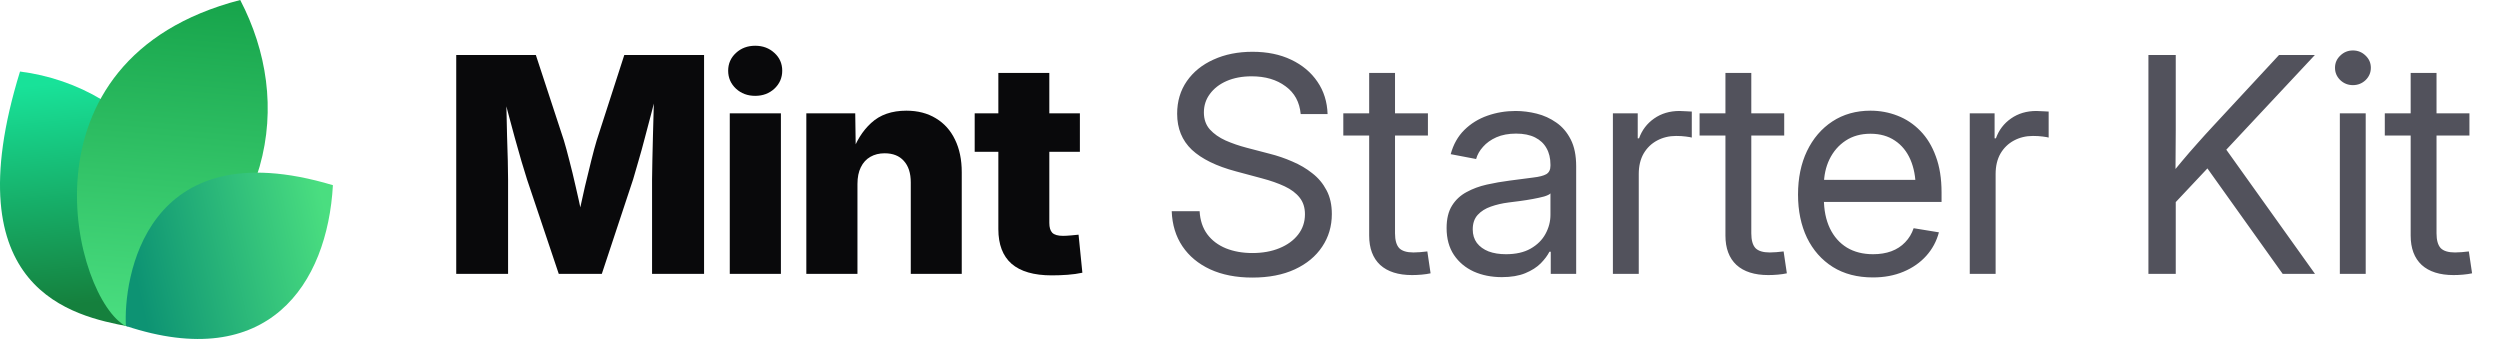
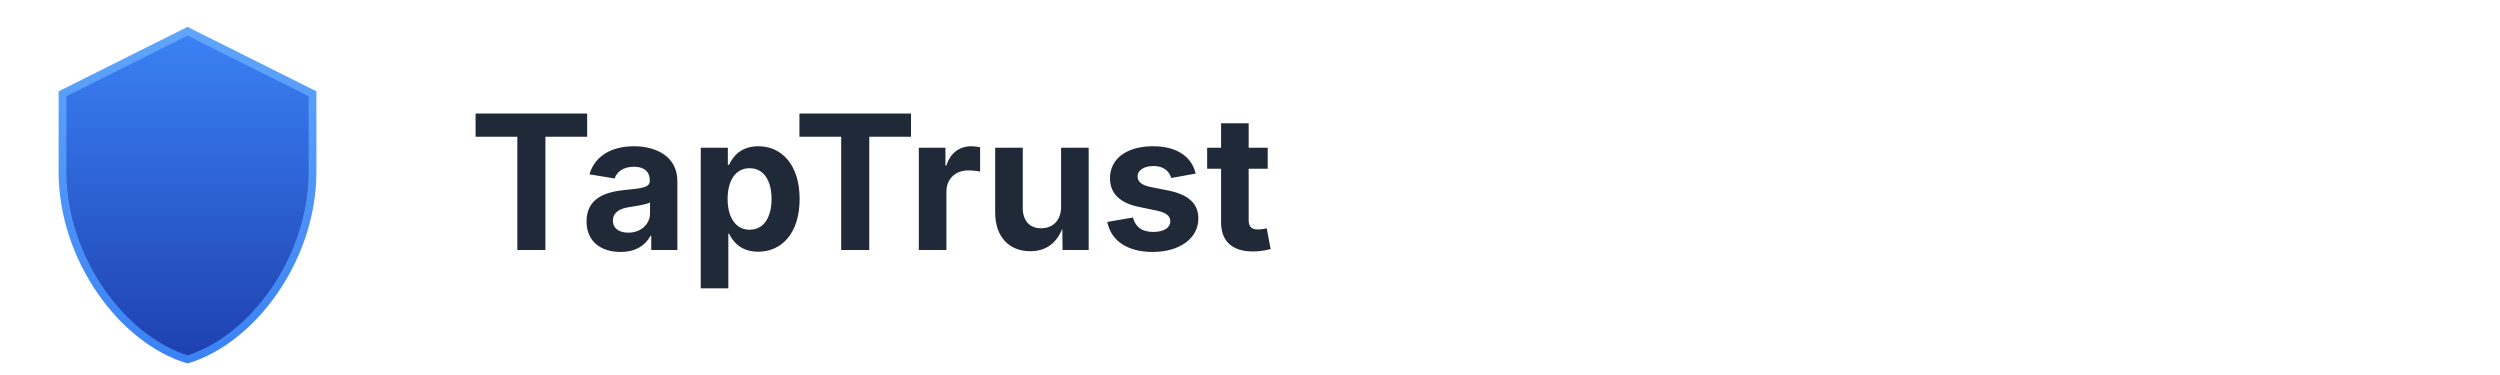
- <svg xmlns="http://www.w3.org/2000/svg" width="177" height="24" viewBox="0 0 177 24" fill="none">
-   <path d="M9.061 23.108C5.268 22.377 -3.391 20.627 1.417 5.064C9.634 6.099 16.973 14.064 9.061 23.108Z" fill="url(#paint0_linear_17557_2020)" />
-   <path d="M8.919 23.094C5.276 21.222 0.784 4.209 17.007 0C20.757 7.193 19.621 16.545 8.919 23.094Z" fill="url(#paint1_linear_17557_2020)" />
-   <path d="M8.914 23.079C8.735 19.882 10.159 9.085 23.57 13.111C23.181 20.123 18.984 26.418 8.914 23.079Z" fill="url(#paint2_linear_17557_2020)" />
-   <path d="M32.301 19.392V3.894H37.938L39.925 9.948C40.036 10.315 40.164 10.787 40.31 11.362C40.462 11.938 40.611 12.552 40.757 13.204C40.91 13.855 41.048 14.483 41.173 15.086C41.305 15.682 41.412 16.192 41.495 16.615H40.695C40.771 16.192 40.871 15.682 40.996 15.086C41.128 14.49 41.267 13.866 41.412 13.214C41.565 12.562 41.714 11.948 41.86 11.373C42.005 10.79 42.133 10.315 42.244 9.948L44.2 3.894H49.848V19.392H46.166V12.704C46.166 12.357 46.173 11.917 46.187 11.383C46.2 10.849 46.214 10.27 46.228 9.646C46.249 9.022 46.266 8.391 46.28 7.753C46.301 7.115 46.311 6.519 46.311 5.964H46.623C46.485 6.561 46.332 7.181 46.166 7.826C45.999 8.471 45.833 9.102 45.666 9.719C45.507 10.336 45.351 10.901 45.198 11.414C45.053 11.928 44.928 12.357 44.824 12.704L42.608 19.392H39.561L37.314 12.704C37.203 12.357 37.072 11.928 36.919 11.414C36.773 10.901 36.614 10.34 36.441 9.729C36.274 9.112 36.104 8.481 35.931 7.836C35.764 7.192 35.608 6.567 35.463 5.964H35.827C35.834 6.512 35.844 7.105 35.858 7.743C35.872 8.374 35.886 9.005 35.9 9.636C35.92 10.26 35.938 10.839 35.952 11.373C35.965 11.907 35.972 12.351 35.972 12.704V19.392H32.301ZM51.668 19.392V8.024H55.288V19.392H51.668ZM53.468 6.786C52.927 6.786 52.473 6.616 52.105 6.276C51.738 5.93 51.554 5.507 51.554 5.007C51.554 4.508 51.738 4.088 52.105 3.749C52.473 3.409 52.927 3.239 53.468 3.239C54.009 3.239 54.463 3.409 54.83 3.749C55.198 4.082 55.382 4.501 55.382 5.007C55.382 5.507 55.198 5.93 54.83 6.276C54.463 6.616 54.009 6.786 53.468 6.786ZM60.708 13.027V19.392H57.088V8.024H60.551L60.593 10.967H60.281C60.593 10.024 61.061 9.268 61.685 8.7C62.309 8.124 63.138 7.836 64.171 7.836C64.975 7.836 65.672 8.017 66.262 8.377C66.851 8.731 67.302 9.234 67.614 9.885C67.933 10.537 68.092 11.307 68.092 12.194V19.392H64.483V12.912C64.483 12.26 64.32 11.754 63.994 11.394C63.675 11.033 63.221 10.853 62.632 10.853C62.25 10.853 61.914 10.936 61.623 11.102C61.332 11.269 61.106 11.515 60.947 11.841C60.787 12.16 60.708 12.555 60.708 13.027ZM76.456 8.024V10.749H69.008V8.024H76.456ZM70.683 5.163H74.292V15.783C74.292 16.102 74.361 16.334 74.5 16.48C74.646 16.625 74.899 16.698 75.259 16.698C75.405 16.698 75.596 16.688 75.831 16.667C76.074 16.646 76.251 16.629 76.362 16.615L76.632 19.309C76.313 19.378 75.963 19.427 75.582 19.455C75.207 19.482 74.836 19.496 74.469 19.496C73.2 19.496 72.25 19.222 71.619 18.674C70.995 18.127 70.683 17.308 70.683 16.22V5.163Z" fill="#09090B" />
-   <path d="M88.667 19.652C87.523 19.652 86.528 19.458 85.682 19.07C84.843 18.681 84.188 18.137 83.716 17.437C83.245 16.736 82.992 15.908 82.957 14.951H84.933C84.968 15.596 85.148 16.14 85.474 16.584C85.8 17.021 86.24 17.354 86.795 17.582C87.35 17.804 87.974 17.915 88.667 17.915C89.388 17.915 90.026 17.801 90.581 17.572C91.143 17.343 91.583 17.024 91.902 16.615C92.228 16.199 92.391 15.717 92.391 15.169C92.391 14.698 92.266 14.306 92.017 13.994C91.767 13.675 91.413 13.408 90.956 13.193C90.498 12.978 89.954 12.787 89.323 12.621L87.502 12.132C86.123 11.765 85.082 11.255 84.382 10.603C83.689 9.944 83.342 9.095 83.342 8.055C83.342 7.174 83.571 6.404 84.028 5.746C84.486 5.087 85.117 4.577 85.921 4.217C86.726 3.849 87.645 3.666 88.678 3.666C89.718 3.666 90.63 3.853 91.413 4.227C92.204 4.602 92.824 5.122 93.275 5.787C93.726 6.446 93.965 7.209 93.993 8.076H92.089C92.013 7.23 91.656 6.574 91.018 6.11C90.387 5.638 89.586 5.403 88.615 5.403C87.95 5.403 87.36 5.513 86.847 5.735C86.341 5.957 85.946 6.262 85.661 6.651C85.377 7.032 85.235 7.469 85.235 7.961C85.235 8.447 85.377 8.849 85.661 9.168C85.946 9.48 86.317 9.74 86.774 9.948C87.232 10.149 87.724 10.319 88.251 10.457L89.884 10.884C90.439 11.023 90.977 11.206 91.496 11.435C92.023 11.657 92.495 11.934 92.911 12.267C93.334 12.593 93.67 12.995 93.92 13.474C94.17 13.945 94.294 14.504 94.294 15.149C94.294 16.015 94.066 16.788 93.608 17.468C93.157 18.148 92.512 18.681 91.673 19.07C90.834 19.458 89.832 19.652 88.667 19.652ZM101.097 8.024V9.594H95.106V8.024H101.097ZM96.937 5.163H98.767V16.521C98.767 17 98.865 17.347 99.059 17.562C99.26 17.77 99.6 17.874 100.078 17.874C100.21 17.874 100.366 17.867 100.546 17.853C100.733 17.832 100.903 17.815 101.056 17.801L101.285 19.351C101.097 19.392 100.886 19.423 100.65 19.444C100.414 19.465 100.189 19.475 99.974 19.475C98.996 19.475 98.244 19.236 97.717 18.758C97.197 18.272 96.937 17.579 96.937 16.677V5.163ZM106.33 19.621C105.595 19.621 104.932 19.489 104.343 19.226C103.754 18.955 103.285 18.564 102.939 18.05C102.592 17.53 102.419 16.896 102.419 16.147C102.419 15.495 102.547 14.965 102.804 14.556C103.06 14.146 103.403 13.828 103.833 13.599C104.263 13.363 104.742 13.186 105.269 13.068C105.796 12.95 106.333 12.857 106.881 12.787C107.574 12.69 108.132 12.617 108.555 12.569C108.978 12.52 109.287 12.441 109.481 12.33C109.675 12.212 109.772 12.014 109.772 11.737V11.654C109.772 11.203 109.679 10.815 109.492 10.489C109.311 10.163 109.041 9.91 108.68 9.729C108.32 9.549 107.872 9.459 107.338 9.459C106.805 9.459 106.34 9.546 105.945 9.719C105.556 9.892 105.241 10.118 104.998 10.395C104.755 10.665 104.593 10.953 104.509 11.258L102.71 10.915C102.897 10.222 103.22 9.65 103.677 9.199C104.135 8.748 104.679 8.412 105.31 8.19C105.941 7.968 106.607 7.857 107.307 7.857C107.8 7.857 108.295 7.92 108.795 8.044C109.301 8.169 109.765 8.381 110.188 8.679C110.611 8.97 110.951 9.369 111.208 9.875C111.464 10.374 111.593 11.005 111.593 11.768V19.392H109.793V17.822H109.7C109.568 18.085 109.363 18.359 109.086 18.643C108.809 18.921 108.444 19.153 107.994 19.34C107.543 19.527 106.988 19.621 106.33 19.621ZM106.621 17.998C107.321 17.998 107.904 17.867 108.368 17.603C108.84 17.333 109.19 16.986 109.419 16.563C109.654 16.133 109.772 15.682 109.772 15.211V13.692C109.703 13.769 109.554 13.841 109.325 13.911C109.096 13.973 108.829 14.032 108.524 14.088C108.226 14.143 107.921 14.192 107.609 14.233C107.304 14.275 107.033 14.309 106.798 14.337C106.354 14.393 105.938 14.49 105.549 14.628C105.168 14.76 104.86 14.954 104.624 15.211C104.388 15.467 104.27 15.811 104.27 16.241C104.27 16.615 104.367 16.934 104.561 17.198C104.762 17.461 105.04 17.662 105.393 17.801C105.747 17.933 106.156 17.998 106.621 17.998ZM114.193 19.392V8.024H115.951V9.792H116.045C116.253 9.209 116.61 8.741 117.116 8.388C117.622 8.034 118.219 7.857 118.905 7.857C119.058 7.857 119.217 7.864 119.384 7.878C119.55 7.885 119.682 7.892 119.779 7.899V9.74C119.716 9.719 119.578 9.695 119.363 9.667C119.155 9.639 118.922 9.625 118.666 9.625C118.174 9.625 117.726 9.733 117.324 9.948C116.922 10.163 116.603 10.471 116.367 10.874C116.138 11.276 116.024 11.758 116.024 12.319V19.392H114.193ZM126.322 8.024V9.594H120.33V8.024H126.322ZM122.161 5.163H123.992V16.521C123.992 17 124.089 17.347 124.283 17.562C124.484 17.77 124.824 17.874 125.302 17.874C125.434 17.874 125.59 17.867 125.77 17.853C125.958 17.832 126.127 17.815 126.28 17.801L126.509 19.351C126.322 19.392 126.11 19.423 125.874 19.444C125.639 19.465 125.413 19.475 125.198 19.475C124.221 19.475 123.468 19.236 122.941 18.758C122.421 18.272 122.161 17.579 122.161 16.677V5.163ZM132.604 19.642C131.502 19.642 130.555 19.396 129.765 18.903C128.974 18.404 128.364 17.714 127.934 16.834C127.511 15.946 127.3 14.927 127.3 13.775C127.3 12.611 127.511 11.584 127.934 10.697C128.364 9.802 128.964 9.102 129.734 8.596C130.51 8.089 131.408 7.836 132.428 7.836C133.1 7.836 133.738 7.954 134.341 8.19C134.952 8.426 135.489 8.783 135.954 9.261C136.425 9.74 136.793 10.343 137.056 11.071C137.327 11.792 137.462 12.645 137.462 13.63V14.296H128.433V12.735H136.463L135.631 13.297C135.631 12.541 135.506 11.876 135.257 11.3C135.007 10.725 134.643 10.277 134.165 9.958C133.686 9.632 133.107 9.469 132.428 9.469C131.748 9.469 131.162 9.632 130.67 9.958C130.177 10.284 129.796 10.725 129.526 11.279C129.262 11.827 129.13 12.441 129.13 13.12V14.046C129.13 14.864 129.273 15.572 129.557 16.168C129.841 16.757 130.243 17.211 130.763 17.53C131.283 17.842 131.901 17.998 132.615 17.998C133.093 17.998 133.523 17.929 133.905 17.79C134.293 17.645 134.619 17.433 134.882 17.156C135.153 16.879 135.354 16.546 135.486 16.157L137.275 16.449C137.108 17.08 136.81 17.634 136.38 18.113C135.95 18.591 135.413 18.966 134.768 19.236C134.123 19.507 133.402 19.642 132.604 19.642ZM139.459 19.392V8.024H141.217V9.792H141.311C141.519 9.209 141.876 8.741 142.382 8.388C142.888 8.034 143.485 7.857 144.171 7.857C144.324 7.857 144.483 7.864 144.649 7.878C144.816 7.885 144.948 7.892 145.045 7.899V9.74C144.982 9.719 144.844 9.695 144.629 9.667C144.421 9.639 144.188 9.625 143.932 9.625C143.439 9.625 142.992 9.733 142.59 9.948C142.188 10.163 141.869 10.471 141.633 10.874C141.404 11.276 141.29 11.758 141.29 12.319V19.392H139.459ZM153.429 14.961V12.715C153.783 12.257 154.136 11.82 154.49 11.404C154.844 10.981 155.204 10.565 155.572 10.156C155.939 9.74 156.314 9.327 156.695 8.918L161.355 3.894H163.893L157.277 10.967H157.184L153.429 14.961ZM152.108 19.392V3.894H154.043V9.241L154.022 12.559L154.043 13.505V19.392H152.108ZM161.615 19.392L155.967 11.477L157.173 9.969L163.903 19.392H161.615ZM165.661 19.392V8.024H167.492V19.392H165.661ZM166.587 6.027C166.24 6.027 165.942 5.909 165.692 5.673C165.443 5.43 165.318 5.139 165.318 4.799C165.318 4.459 165.443 4.172 165.692 3.936C165.942 3.693 166.24 3.572 166.587 3.572C166.934 3.572 167.232 3.693 167.482 3.936C167.731 4.172 167.856 4.459 167.856 4.799C167.856 5.139 167.731 5.43 167.482 5.673C167.232 5.909 166.934 6.027 166.587 6.027ZM174.836 8.024V9.594H168.844V8.024H174.836ZM170.675 5.163H172.506V16.521C172.506 17 172.603 17.347 172.797 17.562C172.998 17.77 173.338 17.874 173.816 17.874C173.948 17.874 174.104 17.867 174.284 17.853C174.472 17.832 174.641 17.815 174.794 17.801L175.023 19.351C174.836 19.392 174.624 19.423 174.388 19.444C174.153 19.465 173.927 19.475 173.712 19.475C172.735 19.475 171.982 19.236 171.455 18.758C170.935 18.272 170.675 17.579 170.675 16.677V5.163Z" fill="#52525C" />
+ <svg xmlns="http://www.w3.org/2000/svg" width="160" height="24" viewBox="0 0 160 24" fill="none">
+   <path d="M12 2L4 6V11C4 16.55 7.84 21.74 12 23C16.16 21.74 20 16.55 20 11V6L12 2Z" fill="url(#paint0_linear_shield)" />
+   <path d="M12 2L4 6V11C4 16.55 7.84 21.74 12 23C16.16 21.74 20 16.55 20 11V6L12 2Z" stroke="url(#paint1_linear_shield)" stroke-width="0.5" />
+   <text x="30" y="16" font-family="system-ui, -apple-system, sans-serif" font-size="12" font-weight="700" fill="#1F2937">TapTrust</text>
  <defs>
-     <linearGradient id="paint0_linear_17557_2020" x1="3.776" y1="5.916" x2="5.232" y2="21.559" gradientUnits="userSpaceOnUse">
-       <stop stop-color="#18E299" />
-       <stop offset="1" stop-color="#15803D" />
+     <linearGradient id="paint0_linear_shield" x1="12" y1="2" x2="12" y2="23" gradientUnits="userSpaceOnUse">
+       <stop stop-color="#3B82F6" />
+       <stop offset="1" stop-color="#1E40AF" />
    </linearGradient>
-     <linearGradient id="paint1_linear_17557_2020" x1="12.171" y1="-0.718" x2="10.19" y2="22.983" gradientUnits="userSpaceOnUse">
-       <stop stop-color="#16A34A" />
-       <stop offset="1" stop-color="#4ADE80" />
-     </linearGradient>
-     <linearGradient id="paint2_linear_17557_2020" x1="23.133" y1="15.353" x2="9.338" y2="18.52" gradientUnits="userSpaceOnUse">
-       <stop stop-color="#4ADE80" />
-       <stop offset="1" stop-color="#0D9373" />
+     <linearGradient id="paint1_linear_shield" x1="12" y1="2" x2="12" y2="23" gradientUnits="userSpaceOnUse">
+       <stop stop-color="#60A5FA" />
+       <stop offset="1" stop-color="#3B82F6" />
    </linearGradient>
  </defs>
</svg>
